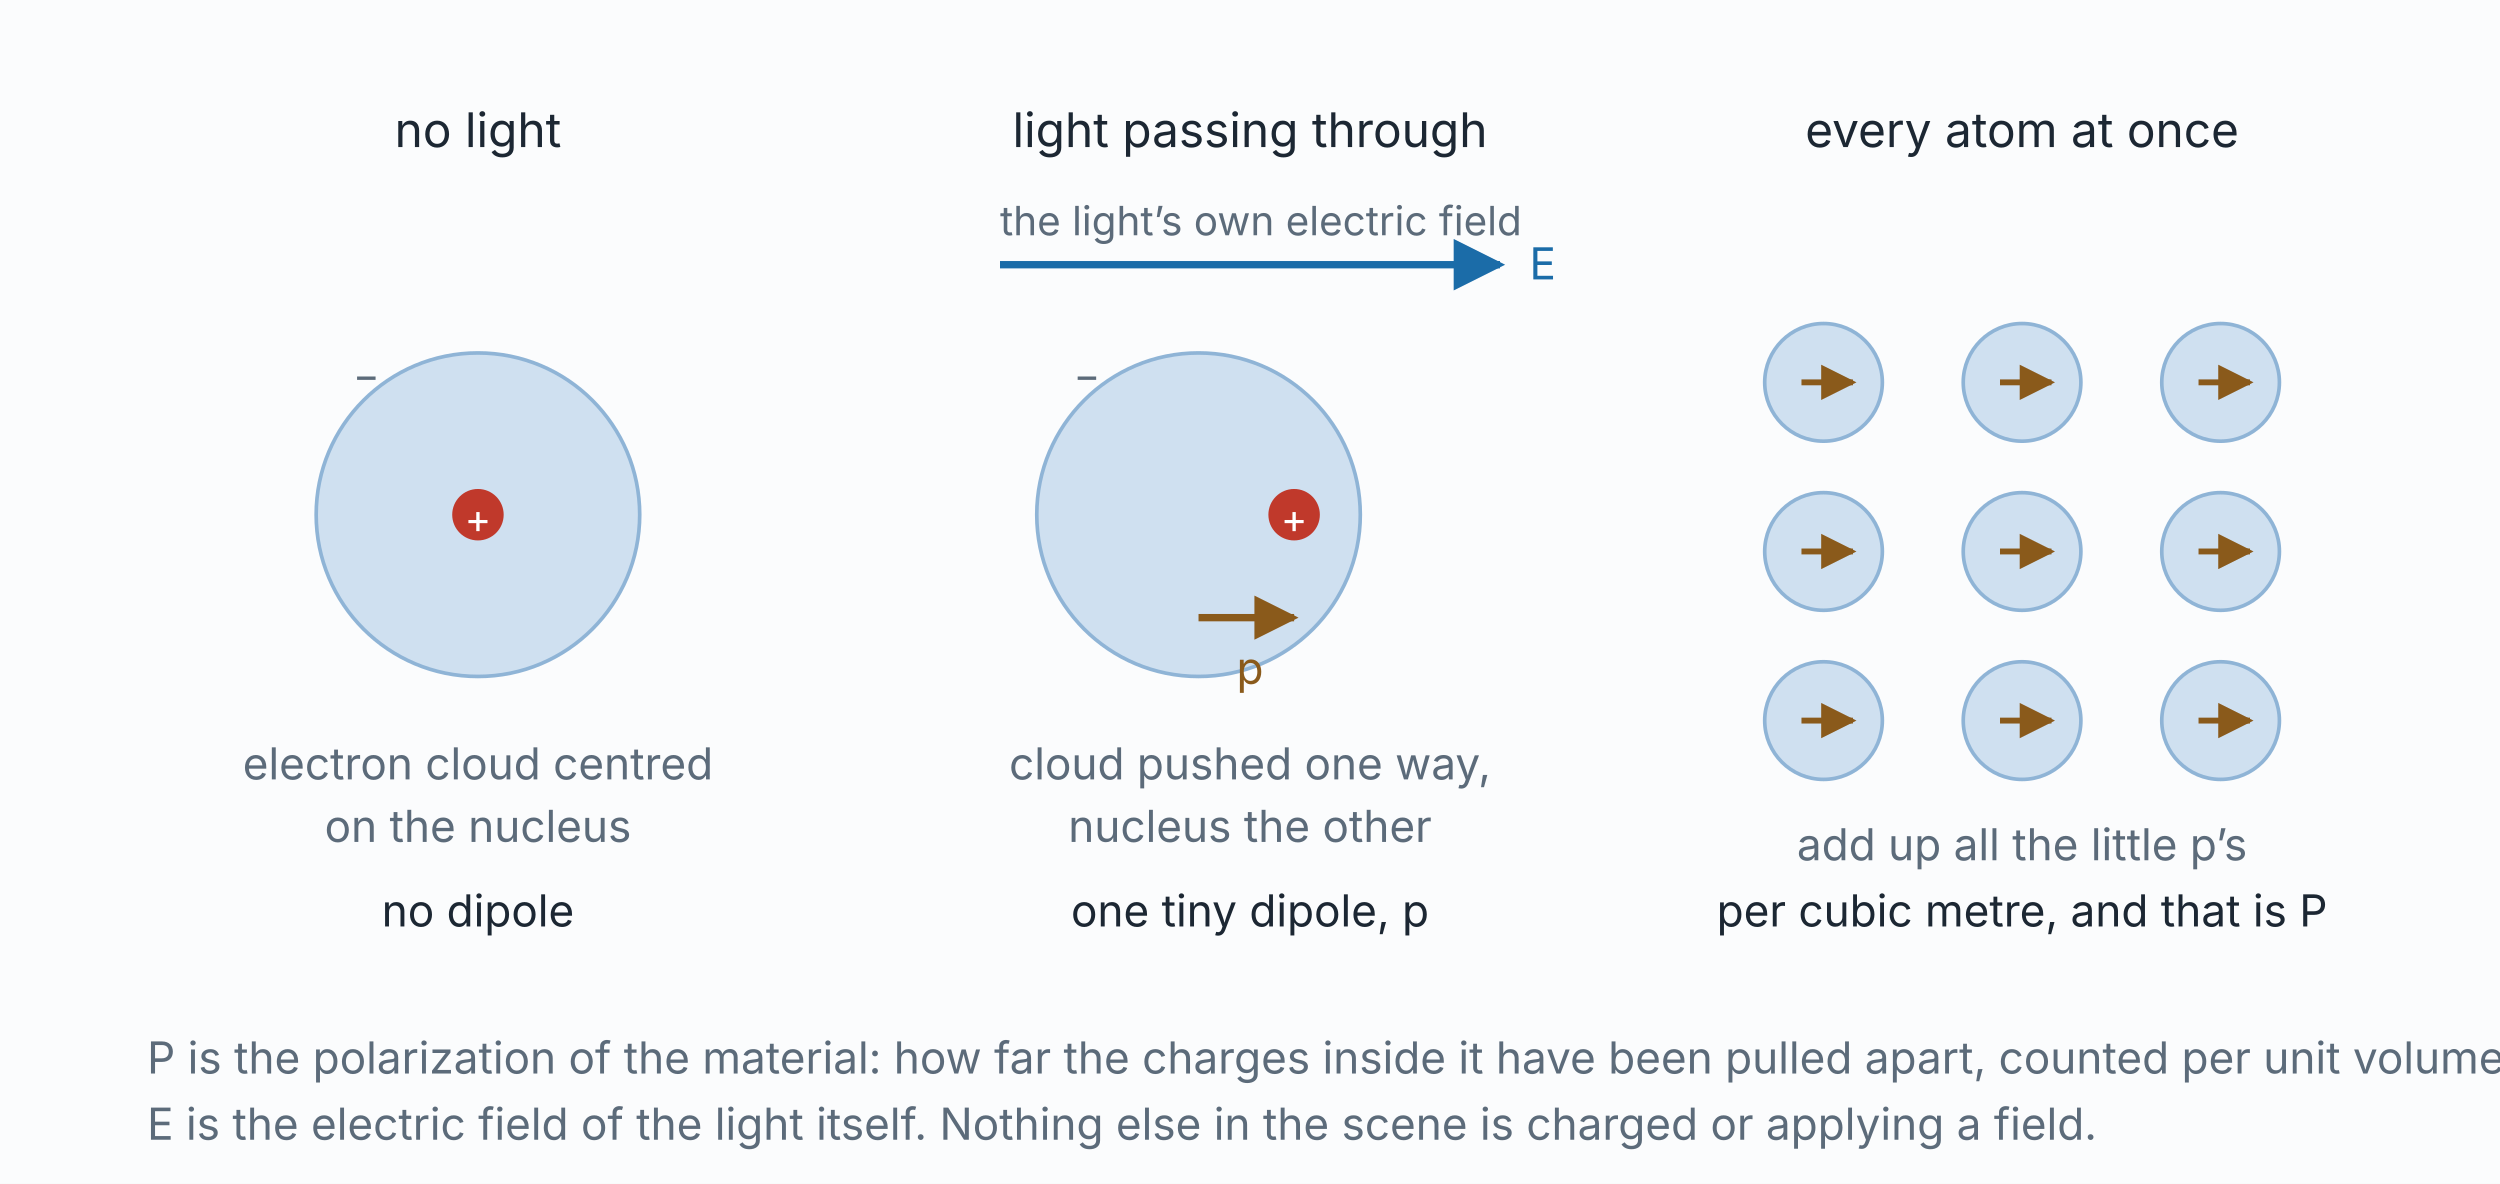
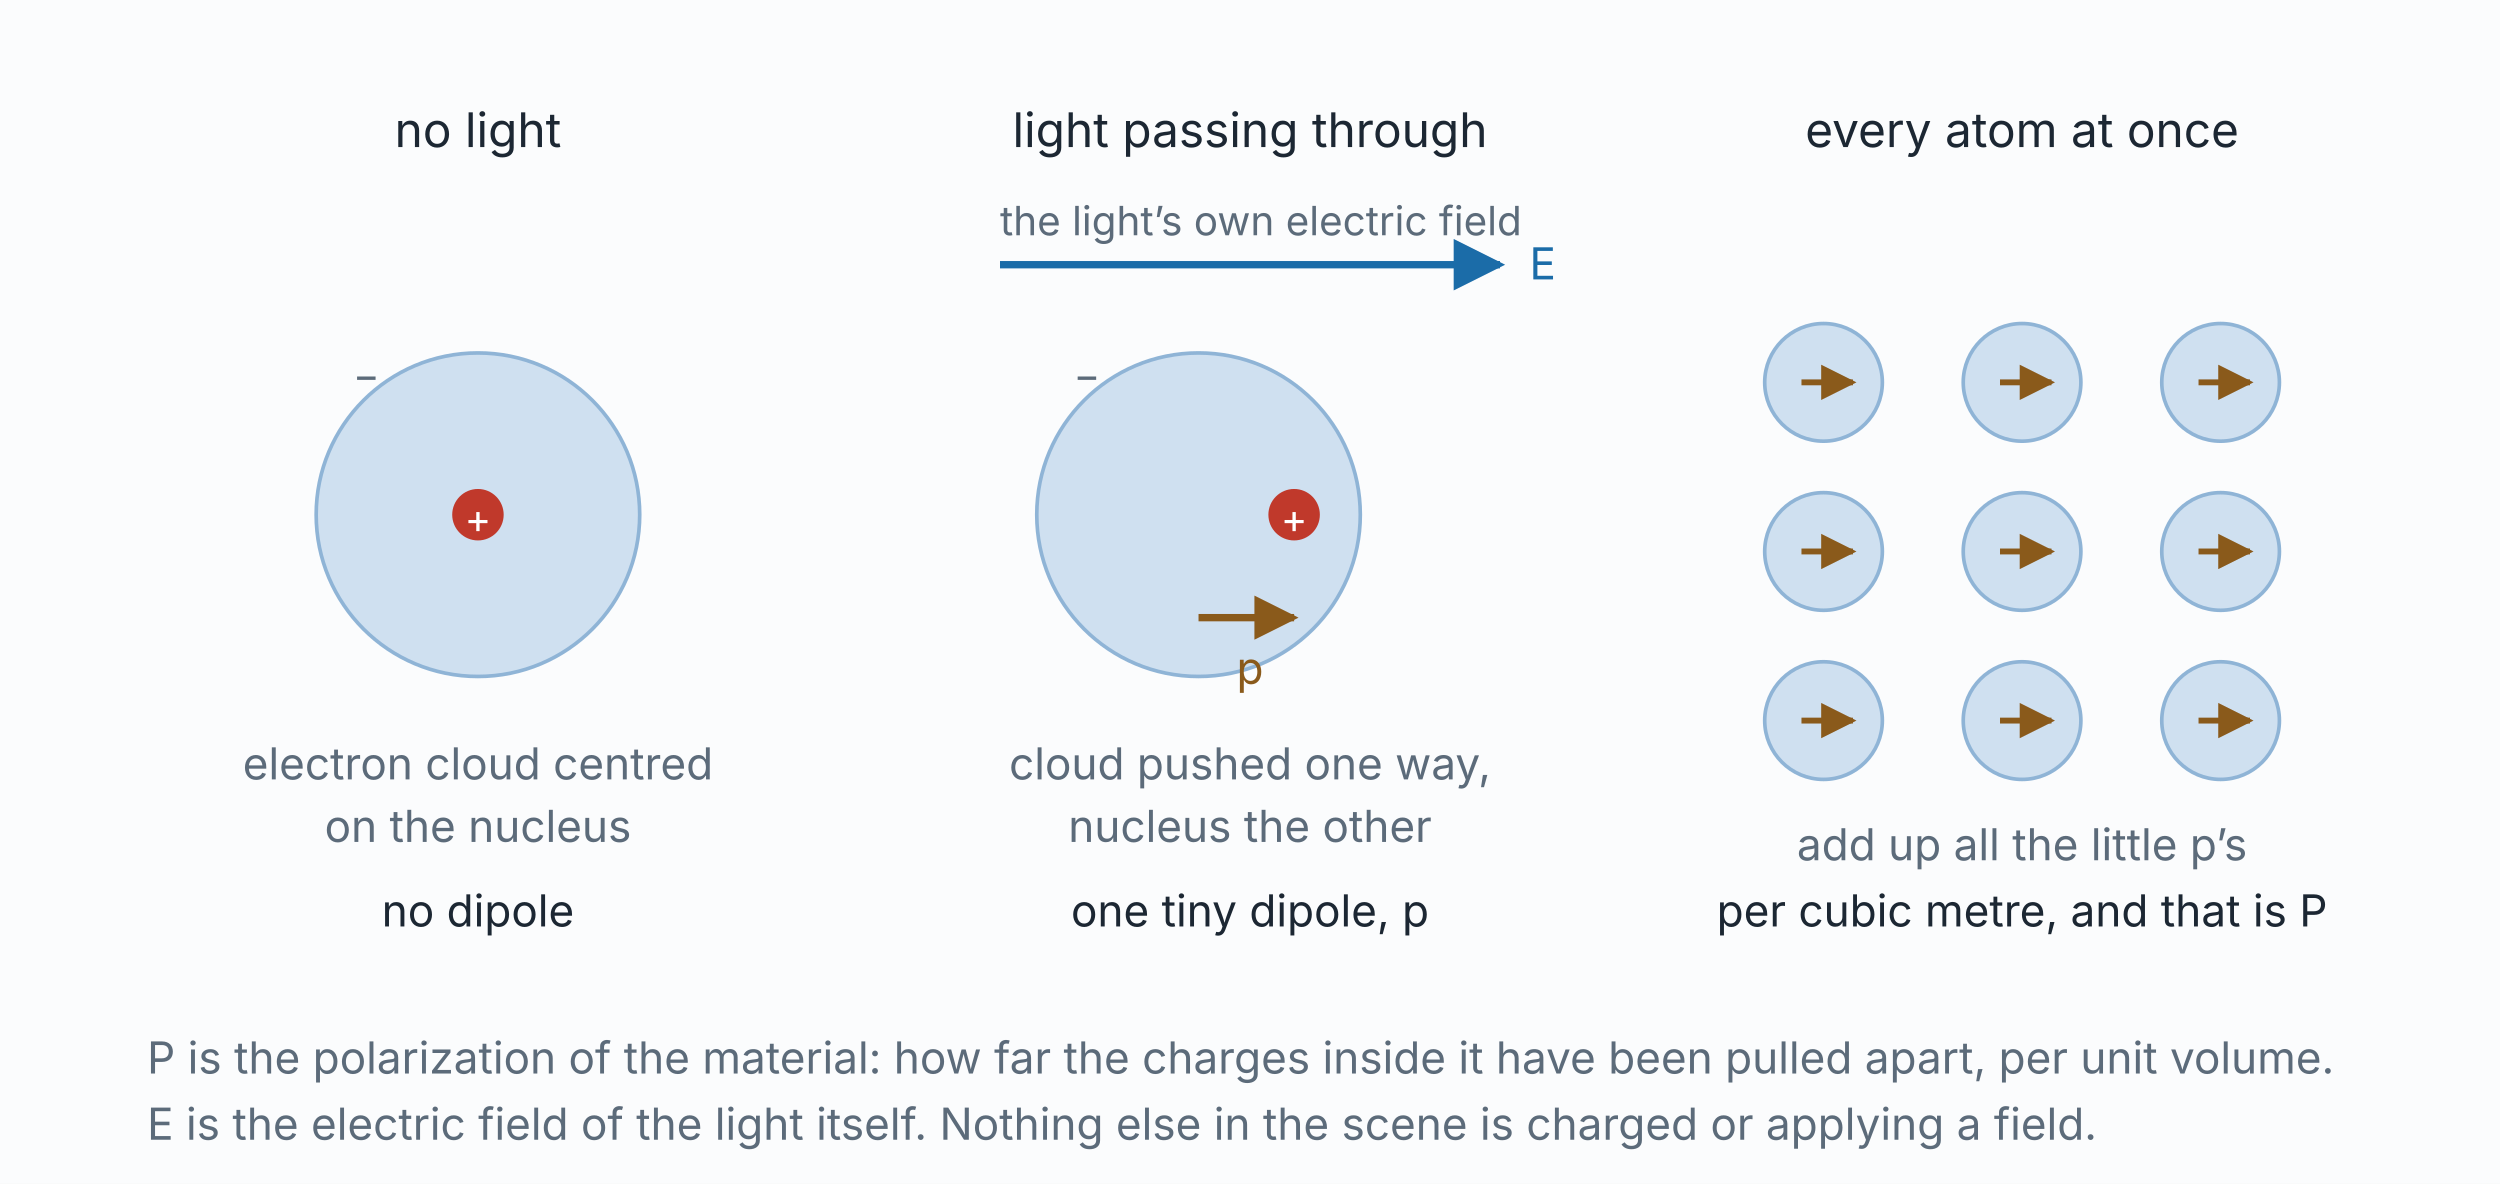
<svg xmlns="http://www.w3.org/2000/svg" width="100%" height="100%" viewBox="0 0 680 322" role="img" font-family="system-ui,-apple-system,Segoe UI,sans-serif">
  <rect x="0" y="0" width="680" height="322" fill="#fbfcfd" />
  <defs>
    <marker id="s1" viewBox="0 0 10 10" refX="9" refY="5" markerWidth="7" markerHeight="7" orient="auto">
      <path d="M0,0 L10,5 L0,10 z" fill="#1b6ca8" />
    </marker>
    <marker id="s2" viewBox="0 0 10 10" refX="9" refY="5" markerWidth="6" markerHeight="6" orient="auto">
      <path d="M0,0 L10,5 L0,10 z" fill="#8a5a1b" />
    </marker>
  </defs>
  <text x="130" y="40" text-anchor="middle" fill="#1c2733" font-size="13">no light</text>
  <circle cx="130" cy="140" r="44" fill="#cfe0f0" stroke="#8fb4d6" />
  <circle cx="130" cy="140" r="7" fill="#c0392b" />
  <text x="130" y="145" text-anchor="middle" fill="#fff" font-size="11">+</text>
  <text x="96" y="106" fill="#5c6b7a" font-size="11">−</text>
  <text x="130" y="212" text-anchor="middle" fill="#5c6b7a" font-size="12">electron cloud centred</text>
  <text x="130" y="229" text-anchor="middle" fill="#5c6b7a" font-size="12">on the nucleus</text>
  <text x="130" y="252" text-anchor="middle" fill="#1c2733" font-size="12">no dipole</text>
  <text x="340" y="40" text-anchor="middle" fill="#1c2733" font-size="13">light passing through</text>
  <line x1="272" y1="72" x2="408" y2="72" stroke="#1b6ca8" stroke-width="2" marker-end="url(#s1)" />
  <text x="416" y="76" fill="#1b6ca8" font-size="12">E</text>
  <text x="272" y="64" fill="#5c6b7a" font-size="11">the light’s own electric field</text>
  <circle cx="326" cy="140" r="44" fill="#cfe0f0" stroke="#8fb4d6" />
  <circle cx="352" cy="140" r="7" fill="#c0392b" />
  <text x="352" y="145" text-anchor="middle" fill="#fff" font-size="11">+</text>
  <text x="292" y="106" fill="#5c6b7a" font-size="11">−</text>
  <line x1="326" y1="168" x2="352" y2="168" stroke="#8a5a1b" stroke-width="2" marker-end="url(#s2)" />
  <text x="340" y="186" text-anchor="middle" fill="#8a5a1b" font-size="12">p</text>
  <text x="340" y="212" text-anchor="middle" fill="#5c6b7a" font-size="12">cloud pushed one way,</text>
  <text x="340" y="229" text-anchor="middle" fill="#5c6b7a" font-size="12">nucleus the other</text>
  <text x="340" y="252" text-anchor="middle" fill="#1c2733" font-size="12">one tiny dipole, p</text>
  <text x="550" y="40" text-anchor="middle" fill="#1c2733" font-size="13">every atom at once</text>
  <g stroke="#8fb4d6" fill="#cfe0f0">
    <circle cx="496" cy="104" r="16" />
    <circle cx="550" cy="104" r="16" />
    <circle cx="604" cy="104" r="16" />
    <circle cx="496" cy="150" r="16" />
    <circle cx="550" cy="150" r="16" />
    <circle cx="604" cy="150" r="16" />
    <circle cx="496" cy="196" r="16" />
    <circle cx="550" cy="196" r="16" />
    <circle cx="604" cy="196" r="16" />
  </g>
  <g stroke="#8a5a1b" stroke-width="1.6" marker-end="url(#s2)">
    <line x1="490" y1="104" x2="504" y2="104" />
    <line x1="544" y1="104" x2="558" y2="104" />
    <line x1="598" y1="104" x2="612" y2="104" />
    <line x1="490" y1="150" x2="504" y2="150" />
    <line x1="544" y1="150" x2="558" y2="150" />
    <line x1="598" y1="150" x2="612" y2="150" />
    <line x1="490" y1="196" x2="504" y2="196" />
    <line x1="544" y1="196" x2="558" y2="196" />
    <line x1="598" y1="196" x2="612" y2="196" />
  </g>
  <text x="550" y="234" text-anchor="middle" fill="#5c6b7a" font-size="12">add up all the little p’s</text>
  <text x="550" y="252" text-anchor="middle" fill="#1c2733" font-size="12">per cubic metre, and that is P</text>
-   <text x="40" y="292" fill="#5c6b7a" font-size="12">P is the polarization of the material: how far the charges inside it have been pulled apart, counted per unit volume.</text>
+   <text x="40" y="292" fill="#5c6b7a" font-size="12">P is the polarization of the material: how far the charges inside it have been pulled apart, per unit volume.</text>
  <text x="40" y="310" fill="#5c6b7a" font-size="12">E is the electric field of the light itself. Nothing else in the scene is charged or applying a field.</text>
</svg>
